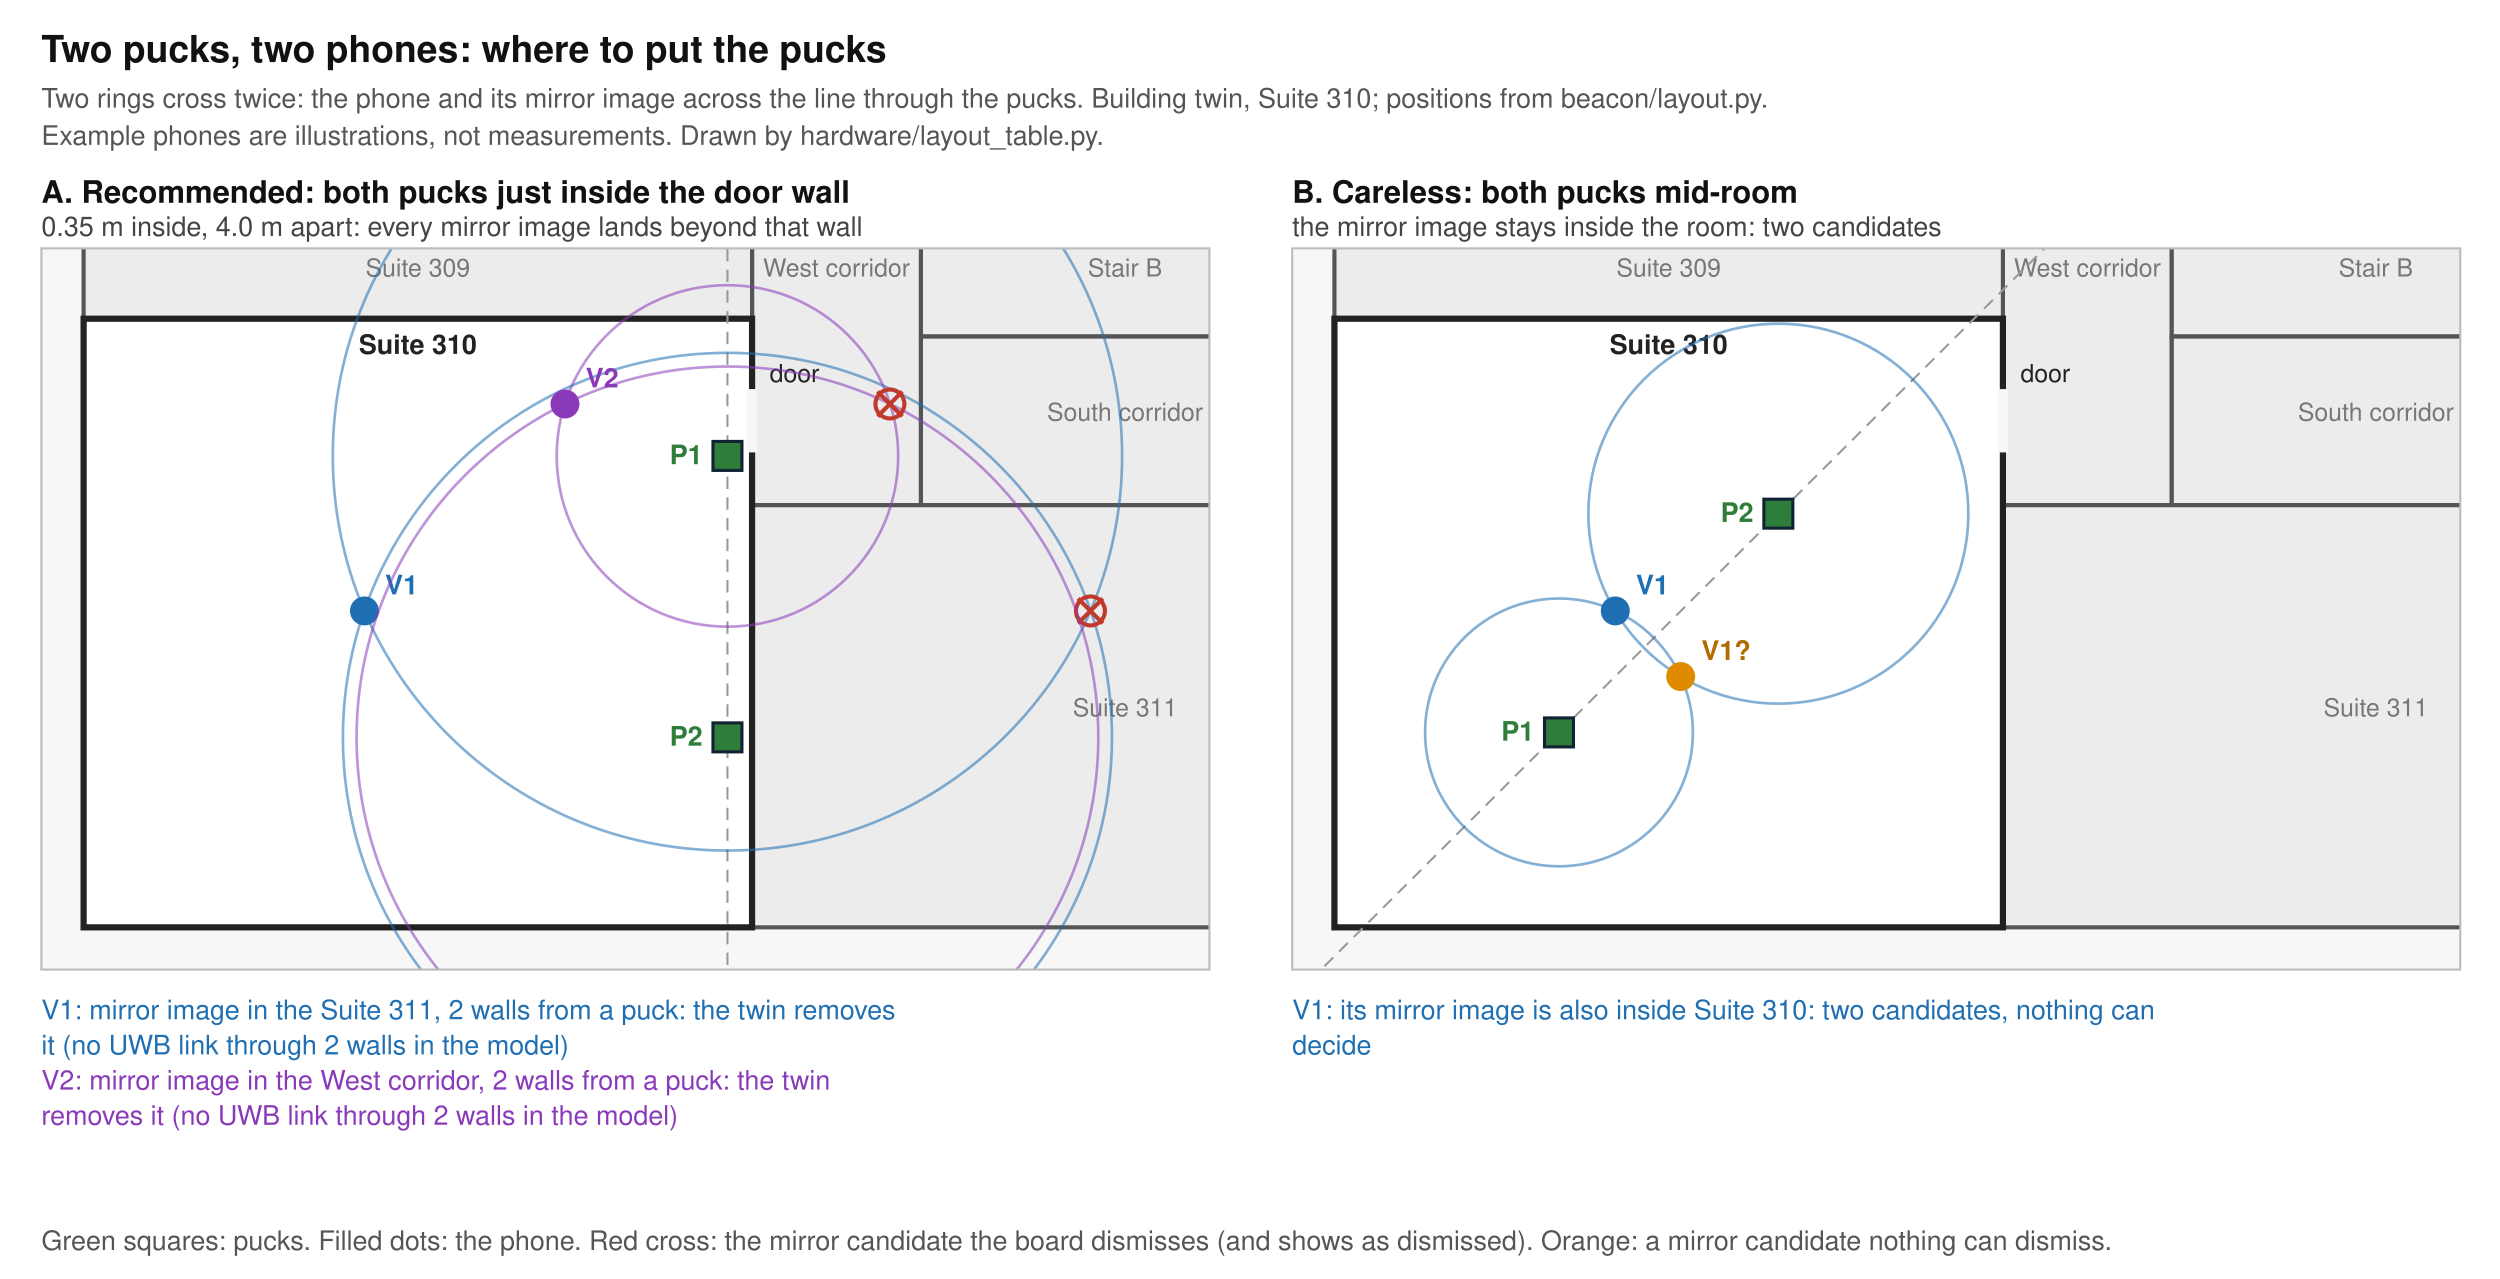
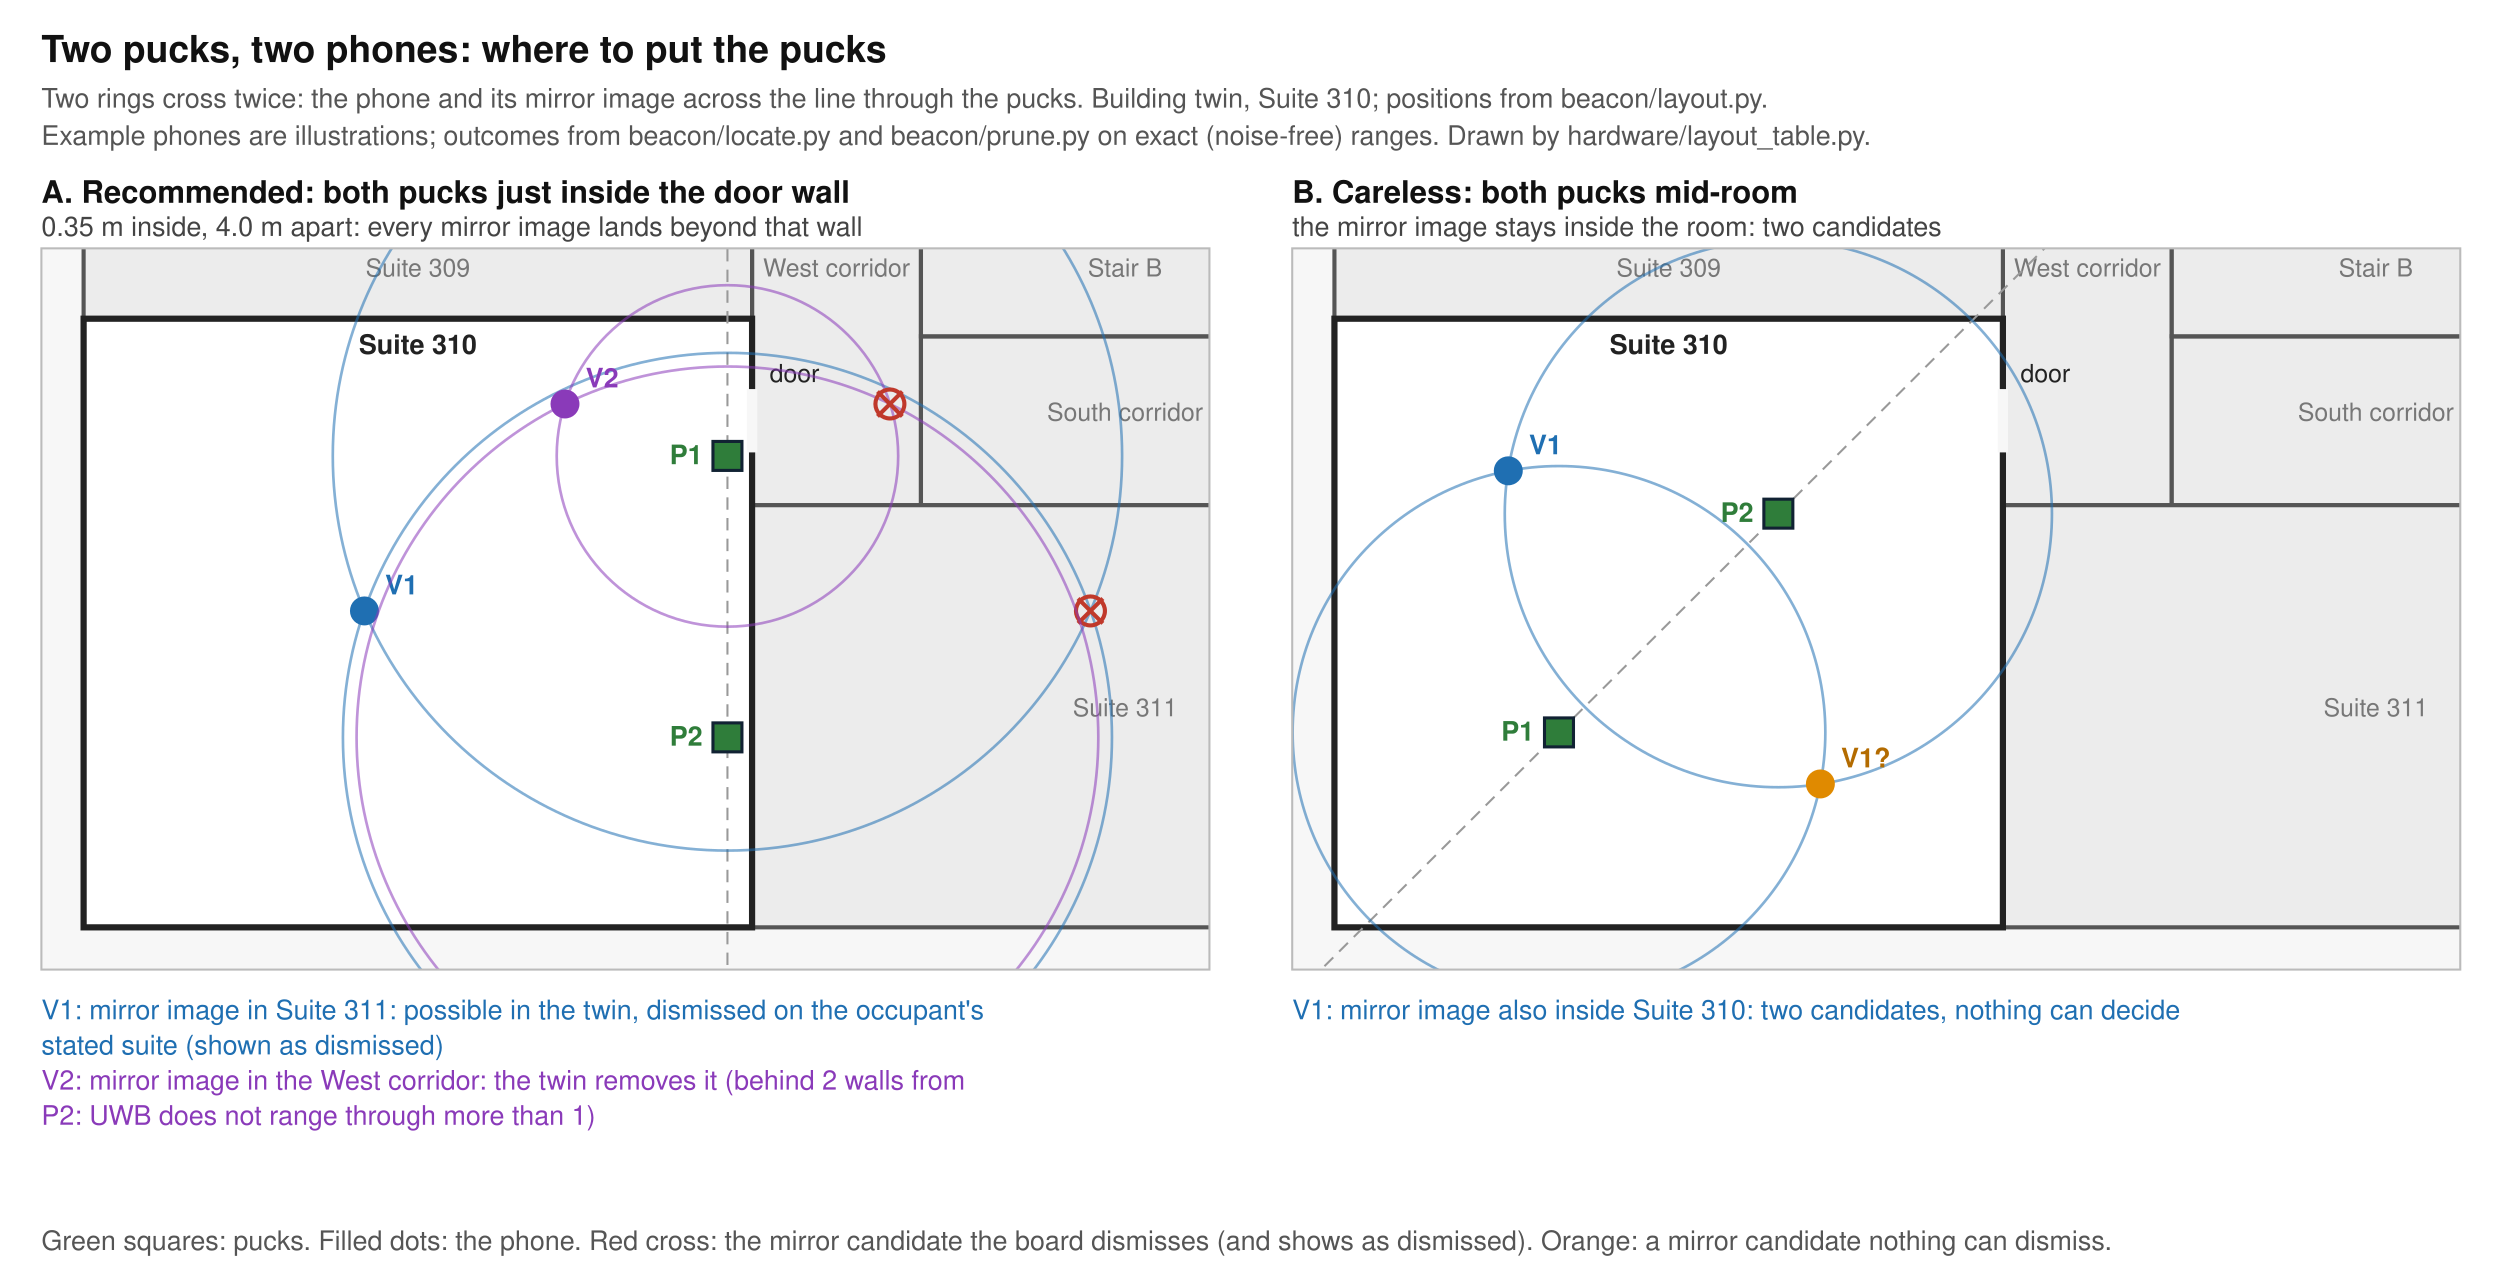
<svg xmlns="http://www.w3.org/2000/svg" viewBox="0 0 1208 618" width="1208" height="618" font-family="Helvetica, Arial, sans-serif" font-size="13">
  <rect x="0" y="0" width="1208" height="618" fill="#ffffff" />
  <defs>
    <clipPath id="cl0">
      <rect x="20.0" y="120" width="564.4" height="348.5" />
    </clipPath>
    <clipPath id="cl1">
      <rect x="624.4" y="120" width="564.4" height="348.5" />
    </clipPath>
  </defs>
  <text x="20" y="30" font-size="18" font-weight="bold" fill="#111">Two pucks, two phones: where to put the pucks</text>
  <text x="20" y="52" fill="#555">Two rings cross twice: the phone and its mirror image across the line through the pucks. Building twin, Suite 310; positions from beacon/layout.py.</text>
-   <text x="20" y="70" fill="#555">Example phones are illustrations, not measurements. Drawn by hardware/layout_table.py.</text>
+   <text x="20" y="70" fill="#555">Example phones are illustrations; outcomes from beacon/locate.py and beacon/prune.py on exact (noise-free) ranges. Drawn by hardware/layout_table.py.</text>
  <text x="20" y="98" font-size="15" font-weight="bold" fill="#111">A. Recommended: both pucks just inside the door wall</text>
  <text x="20" y="114" fill="#444">0.35 m inside, 4.0 m apart: every mirror image lands beyond that wall</text>
  <g clip-path="url(#cl0)">
    <rect x="20" y="120" width="564.4" height="348.5" fill="#f7f7f7" />
    <polygon points="445.0,244.1 445.0,-818.1 363.4,-818.1 363.4,244.1" fill="#ececec" stroke="#555" stroke-width="2" />
    <text x="404.2" y="133.6" fill="#777" text-anchor="middle" font-size="12">West corridor</text>
    <polygon points="829.2,244.1 829.2,162.5 445.0,162.5 445.0,244.1" fill="#ececec" stroke="#555" stroke-width="2" />
    <text x="543.6" y="203.3" fill="#777" text-anchor="middle" font-size="12">South corridor</text>
    <polygon points="829.2,162.5 829.2,9.5 445.0,9.5 445.0,162.5" fill="#ececec" stroke="#555" stroke-width="2" />
    <text x="543.6" y="133.6" fill="#777" text-anchor="middle" font-size="12">Stair B</text>
    <polygon points="363.4,154.0 363.4,-140.1 40.4,-140.1 40.4,154.0" fill="#ececec" stroke="#555" stroke-width="2" />
    <text x="201.9" y="133.6" fill="#777" text-anchor="middle" font-size="12">Suite 309</text>
    <polygon points="910.8,448.1 910.8,244.1 363.4,244.1 363.4,448.1" fill="#ececec" stroke="#555" stroke-width="2" />
    <text x="543.6" y="346.1" fill="#777" text-anchor="middle" font-size="12">Suite 311</text>
    <polygon points="363.4,448.1 363.4,154.0 40.4,154.0 40.4,448.1" fill="#ffffff" stroke="#222" stroke-width="3" />
    <text x="201.9" y="171.0" fill="#222" text-anchor="middle" font-weight="bold">Suite 310</text>
    <line x1="363.4" y1="218.6" x2="363.4" y2="188.0" stroke="#f7f7f7" stroke-width="5" />
    <text x="371.9" y="184.6" fill="#222" font-size="12">door</text>
    <line x1="351.5" y1="-799.7" x2="351.5" y2="1240.3" stroke="#999" stroke-width="1" stroke-dasharray="6 4" />
    <circle cx="351.5" cy="220.3" r="190.7" fill="none" stroke="#1f6fb2" stroke-width="1.3" stroke-opacity="0.55" />
    <circle cx="351.5" cy="356.3" r="185.8" fill="none" stroke="#1f6fb2" stroke-width="1.3" stroke-opacity="0.55" />
    <circle cx="176.1" cy="295.2" r="7" fill="#1f6fb2" />
    <text x="186.1" y="287.2" fill="#1f6fb2" font-weight="bold">V1</text>
    <circle cx="526.9" cy="295.2" r="7" fill="none" stroke="#c0392b" stroke-width="2" />
    <line x1="520.9" y1="289.2" x2="532.9" y2="301.2" stroke="#c0392b" stroke-width="2" />
    <line x1="520.9" y1="301.2" x2="532.9" y2="289.2" stroke="#c0392b" stroke-width="2" />
    <circle cx="351.5" cy="220.3" r="82.5" fill="none" stroke="#8a3ab9" stroke-width="1.3" stroke-opacity="0.55" />
    <circle cx="351.5" cy="356.3" r="179.2" fill="none" stroke="#8a3ab9" stroke-width="1.3" stroke-opacity="0.55" />
    <circle cx="273.0" cy="195.2" r="7" fill="#8a3ab9" />
    <text x="283.0" y="187.2" fill="#8a3ab9" font-weight="bold">V2</text>
    <circle cx="430.0" cy="195.2" r="7" fill="none" stroke="#c0392b" stroke-width="2" />
    <line x1="424.0" y1="189.2" x2="436.0" y2="201.2" stroke="#c0392b" stroke-width="2" />
    <line x1="424.0" y1="201.2" x2="436.0" y2="189.2" stroke="#c0392b" stroke-width="2" />
    <rect x="344.5" y="213.3" width="14" height="14" fill="#2f7d3a" stroke="#123" stroke-width="1.5" />
    <text x="339.5" y="224.3" fill="#2f7d3a" font-weight="bold" text-anchor="end">P1</text>
    <rect x="344.5" y="349.3" width="14" height="14" fill="#2f7d3a" stroke="#123" stroke-width="1.5" />
    <text x="339.5" y="360.3" fill="#2f7d3a" font-weight="bold" text-anchor="end">P2</text>
  </g>
  <rect x="20" y="120" width="564.4" height="348.5" fill="none" stroke="#bbb" />
-   <text x="20" y="492.5" fill="#1f6fb2">V1: mirror image in the Suite 311, 2 walls from a puck: the twin removes</text>
-   <text x="20" y="509.5" fill="#1f6fb2">it (no UWB link through 2 walls in the model)</text>
-   <text x="20" y="526.5" fill="#8a3ab9">V2: mirror image in the West corridor, 2 walls from a puck: the twin</text>
-   <text x="20" y="543.5" fill="#8a3ab9">removes it (no UWB link through 2 walls in the model)</text>
+   <text x="20" y="492.5" fill="#1f6fb2">V1: mirror image in Suite 311: possible in the twin, dismissed on the occupant's</text>
+   <text x="20" y="509.5" fill="#1f6fb2">stated suite (shown as dismissed)</text>
+   <text x="20" y="526.5" fill="#8a3ab9">V2: mirror image in the West corridor: the twin removes it (behind 2 walls from</text>
+   <text x="20" y="543.5" fill="#8a3ab9">P2: UWB does not range through more than 1)</text>
  <text x="624.4" y="98" font-size="15" font-weight="bold" fill="#111">B. Careless: both pucks mid-room</text>
  <text x="624.4" y="114" fill="#444">the mirror image stays inside the room: two candidates</text>
  <g clip-path="url(#cl1)">
    <rect x="624.4" y="120" width="564.4" height="348.5" fill="#f7f7f7" />
    <polygon points="1049.4,244.1 1049.4,-818.1 967.8,-818.1 967.8,244.1" fill="#ececec" stroke="#555" stroke-width="2" />
    <text x="1008.6" y="133.6" fill="#777" text-anchor="middle" font-size="12">West corridor</text>
    <polygon points="1433.6,244.1 1433.6,162.5 1049.4,162.5 1049.4,244.1" fill="#ececec" stroke="#555" stroke-width="2" />
    <text x="1148.0" y="203.3" fill="#777" text-anchor="middle" font-size="12">South corridor</text>
    <polygon points="1433.6,162.5 1433.6,9.5 1049.4,9.5 1049.4,162.5" fill="#ececec" stroke="#555" stroke-width="2" />
    <text x="1148.0" y="133.6" fill="#777" text-anchor="middle" font-size="12">Stair B</text>
    <polygon points="967.8,154.0 967.8,-140.1 644.8,-140.1 644.8,154.0" fill="#ececec" stroke="#555" stroke-width="2" />
    <text x="806.3" y="133.6" fill="#777" text-anchor="middle" font-size="12">Suite 309</text>
    <polygon points="1515.2,448.1 1515.2,244.1 967.8,244.1 967.8,448.1" fill="#ececec" stroke="#555" stroke-width="2" />
    <text x="1148.0" y="346.1" fill="#777" text-anchor="middle" font-size="12">Suite 311</text>
    <polygon points="967.8,448.1 967.8,154.0 644.8,154.0 644.8,448.1" fill="#ffffff" stroke="#222" stroke-width="3" />
    <text x="806.3" y="171.0" fill="#222" text-anchor="middle" font-weight="bold">Suite 310</text>
    <line x1="967.8" y1="218.6" x2="967.8" y2="188.0" stroke="#f7f7f7" stroke-width="5" />
    <text x="976.3" y="184.6" fill="#222" font-size="12">door</text>
    <line x1="30.9" y1="1074.0" x2="1475.7" y2="-366.2" stroke="#999" stroke-width="1" stroke-dasharray="6 4" />
-     <circle cx="753.3" cy="353.9" r="64.7" fill="none" stroke="#1f6fb2" stroke-width="1.3" stroke-opacity="0.55" />
-     <circle cx="859.3" cy="248.2" r="91.8" fill="none" stroke="#1f6fb2" stroke-width="1.3" stroke-opacity="0.55" />
-     <circle cx="780.5" cy="295.2" r="7" fill="#1f6fb2" />
-     <text x="790.5" y="287.2" fill="#1f6fb2" font-weight="bold">V1</text>
-     <circle cx="812.1" cy="326.9" r="7" fill="#e08a00" />
-     <text x="822.1" y="318.9" fill="#b36b00" font-weight="bold">V1?</text>
+     <circle cx="753.3" cy="353.9" r="128.7" fill="none" stroke="#1f6fb2" stroke-width="1.3" stroke-opacity="0.55" />
+     <circle cx="859.3" cy="248.2" r="132.2" fill="none" stroke="#1f6fb2" stroke-width="1.3" stroke-opacity="0.55" />
+     <circle cx="728.8" cy="227.5" r="7" fill="#1f6fb2" />
+     <text x="738.8" y="219.5" fill="#1f6fb2" font-weight="bold">V1</text>
+     <circle cx="879.6" cy="378.8" r="7" fill="#e08a00" />
+     <text x="889.6" y="370.8" fill="#b36b00" font-weight="bold">V1?</text>
    <rect x="746.3" y="346.9" width="14" height="14" fill="#2f7d3a" stroke="#123" stroke-width="1.5" />
    <text x="741.3" y="357.9" fill="#2f7d3a" font-weight="bold" text-anchor="end">P1</text>
    <rect x="852.3" y="241.2" width="14" height="14" fill="#2f7d3a" stroke="#123" stroke-width="1.5" />
    <text x="847.3" y="252.2" fill="#2f7d3a" font-weight="bold" text-anchor="end">P2</text>
  </g>
  <rect x="624.4" y="120" width="564.4" height="348.5" fill="none" stroke="#bbb" />
-   <text x="624.4" y="492.5" fill="#1f6fb2">V1: its mirror image is also inside Suite 310: two candidates, nothing can</text>
-   <text x="624.4" y="509.5" fill="#1f6fb2">decide</text>
+   <text x="624.4" y="492.5" fill="#1f6fb2">V1: mirror image also inside Suite 310: two candidates, nothing can decide</text>
  <text x="20" y="604" fill="#555">Green squares: pucks. Filled dots: the phone. Red cross: the mirror candidate the board dismisses (and shows as dismissed). Orange: a mirror candidate nothing can dismiss.</text>
</svg>
